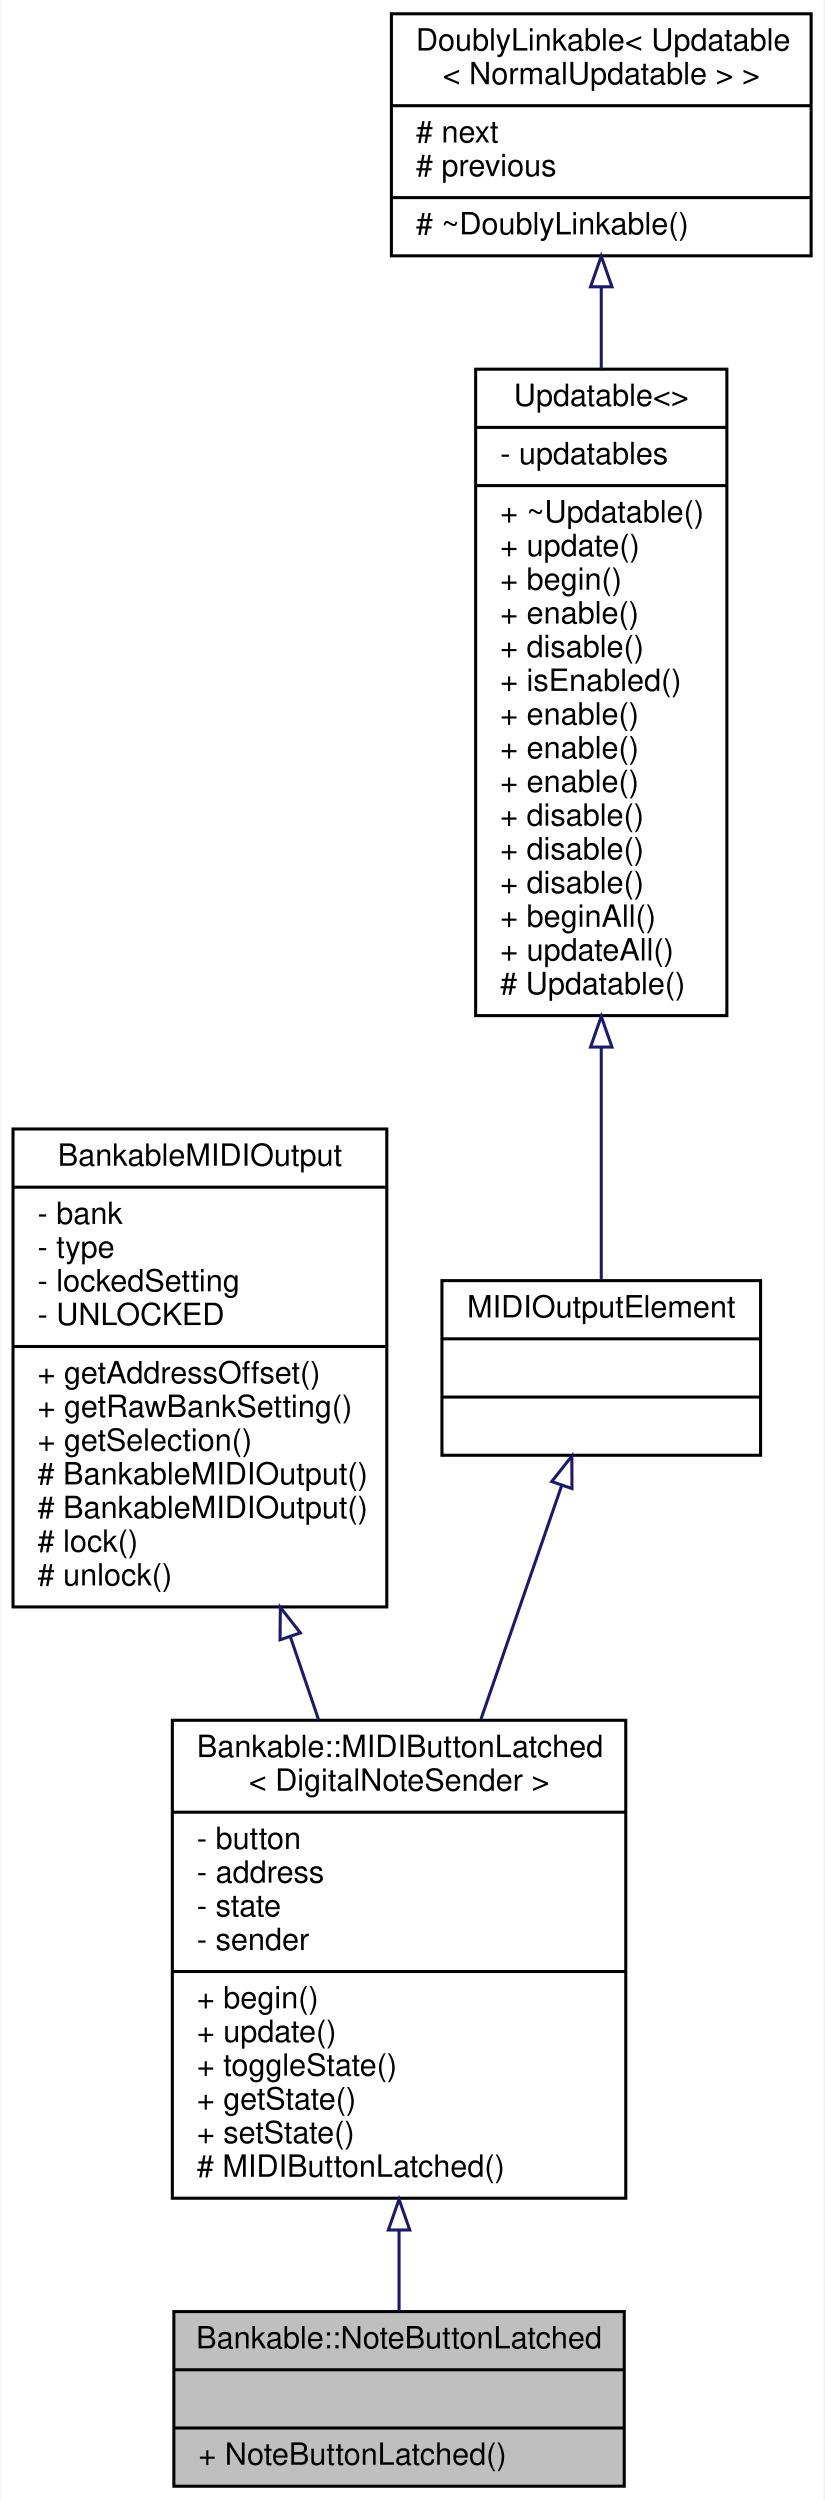
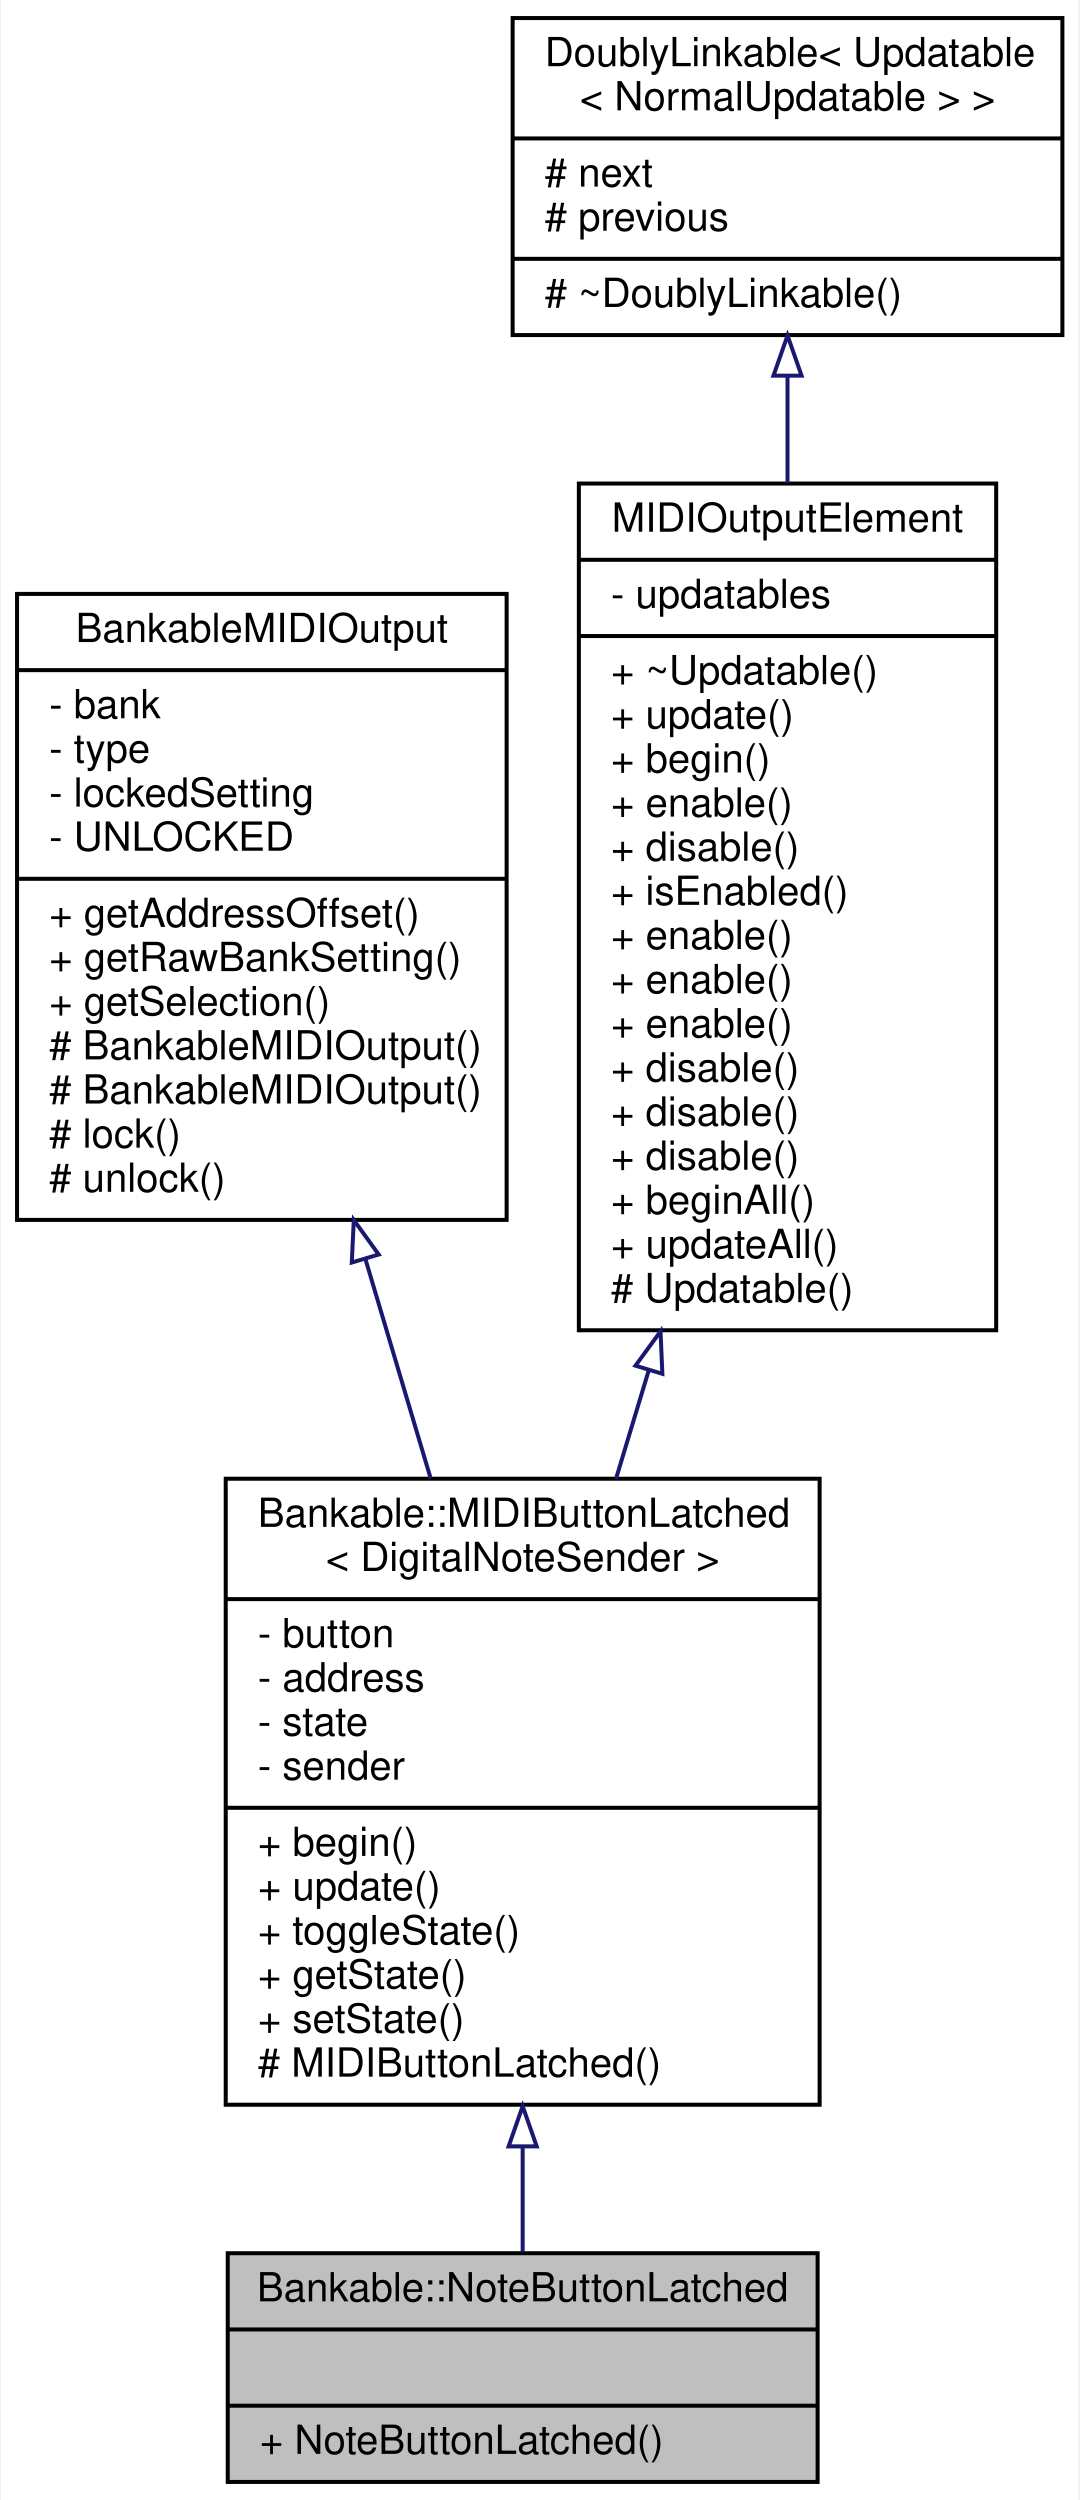
- <svg xmlns="http://www.w3.org/2000/svg" xmlns:xlink="http://www.w3.org/1999/xlink" width="269pt" height="816pt" viewBox="0.00 0.00 268.50 816.00">
-   <g id="graph0" class="graph" transform="scale(1 1) rotate(0) translate(4 812)">
-     <polygon fill="white" stroke="none" points="-4,4 -4,-812 264.5,-812 264.5,4 -4,4" />
+ <svg xmlns="http://www.w3.org/2000/svg" xmlns:xlink="http://www.w3.org/1999/xlink" width="269pt" height="623pt" viewBox="0.00 0.00 268.50 623.00">
+   <g id="graph0" class="graph" transform="scale(1 1) rotate(0) translate(4 619)">
+     <polygon fill="white" stroke="none" points="-4,4 -4,-619 264.5,-619 264.5,4 -4,4" />
    <g id="node1" class="node">
      <g id="a_node1">
        <a xlink:title="A class of MIDIOutputElements that read the input of a momentary push button, and send out MIDI Note ...">
          <polygon fill="#bfbfbf" stroke="black" points="52.5,-0.5 52.5,-57.5 199.5,-57.5 199.5,-0.5 52.5,-0.5" />
          <text text-anchor="middle" x="126" y="-45.5" font-family="Helvetica,sans-Serif" font-size="10.00">Bankable::NoteButtonLatched</text>
          <polyline fill="none" stroke="black" points="52.5,-38.5 199.5,-38.5 " />
          <text text-anchor="middle" x="126" y="-26.5" font-family="Helvetica,sans-Serif" font-size="10.00"> </text>
          <polyline fill="none" stroke="black" points="52.5,-19.5 199.5,-19.5 " />
          <text text-anchor="start" x="60.5" y="-7.5" font-family="Helvetica,sans-Serif" font-size="10.00">+ NoteButtonLatched()</text>
        </a>
      </g>
    </g>
    <g id="node2" class="node">
      <g id="a_node2">
        <a xlink:href="../../df/dca/classBankable_1_1MIDIButtonLatched.html" target="_top" xlink:title=" ">
          <polygon fill="white" stroke="black" points="52,-94.5 52,-250.5 200,-250.5 200,-94.5 52,-94.5" />
          <text text-anchor="start" x="60" y="-238.5" font-family="Helvetica,sans-Serif" font-size="10.00">Bankable::MIDIButtonLatched</text>
          <text text-anchor="middle" x="126" y="-227.5" font-family="Helvetica,sans-Serif" font-size="10.00">&lt; DigitalNoteSender &gt;</text>
          <polyline fill="none" stroke="black" points="52,-220.5 200,-220.5 " />
          <text text-anchor="start" x="60" y="-208.5" font-family="Helvetica,sans-Serif" font-size="10.00">- button</text>
          <text text-anchor="start" x="60" y="-197.5" font-family="Helvetica,sans-Serif" font-size="10.00">- address</text>
          <text text-anchor="start" x="60" y="-186.5" font-family="Helvetica,sans-Serif" font-size="10.00">- state</text>
          <text text-anchor="start" x="60" y="-175.5" font-family="Helvetica,sans-Serif" font-size="10.00">- sender</text>
          <polyline fill="none" stroke="black" points="52,-168.5 200,-168.5 " />
          <text text-anchor="start" x="60" y="-156.5" font-family="Helvetica,sans-Serif" font-size="10.00">+ begin()</text>
          <text text-anchor="start" x="60" y="-145.5" font-family="Helvetica,sans-Serif" font-size="10.00">+ update()</text>
          <text text-anchor="start" x="60" y="-134.5" font-family="Helvetica,sans-Serif" font-size="10.00">+ toggleState()</text>
          <text text-anchor="start" x="60" y="-123.5" font-family="Helvetica,sans-Serif" font-size="10.00">+ getState()</text>
          <text text-anchor="start" x="60" y="-112.5" font-family="Helvetica,sans-Serif" font-size="10.00">+ setState()</text>
          <text text-anchor="start" x="60" y="-101.5" font-family="Helvetica,sans-Serif" font-size="10.00"># MIDIButtonLatched()</text>
        </a>
      </g>
    </g>
    <g id="edge1" class="edge">
      <path fill="none" stroke="midnightblue" d="M126,-83.838C126,-74.477 126,-65.536 126,-57.724" />
      <polygon fill="none" stroke="midnightblue" points="122.5,-84.126 126,-94.126 129.5,-84.126 122.5,-84.126" />
    </g>
    <g id="node3" class="node">
      <g id="a_node3">
        <a xlink:href="../../d3/d43/classBankableMIDIOutput.html" target="_top" xlink:title="A base class for all MIDIOutputElement::s that can be banked.">
-           <polygon fill="white" stroke="black" points="0,-287.5 0,-443.5 122,-443.5 122,-287.5 0,-287.5" />
-           <text text-anchor="middle" x="61" y="-431.5" font-family="Helvetica,sans-Serif" font-size="10.00">BankableMIDIOutput</text>
-           <polyline fill="none" stroke="black" points="0,-424.5 122,-424.5 " />
-           <text text-anchor="start" x="8" y="-412.5" font-family="Helvetica,sans-Serif" font-size="10.00">- bank</text>
-           <text text-anchor="start" x="8" y="-401.5" font-family="Helvetica,sans-Serif" font-size="10.00">- type</text>
-           <text text-anchor="start" x="8" y="-390.5" font-family="Helvetica,sans-Serif" font-size="10.00">- lockedSetting</text>
-           <text text-anchor="start" x="8" y="-379.5" font-family="Helvetica,sans-Serif" font-size="10.00">- UNLOCKED</text>
-           <polyline fill="none" stroke="black" points="0,-372.5 122,-372.5 " />
-           <text text-anchor="start" x="8" y="-360.5" font-family="Helvetica,sans-Serif" font-size="10.00">+ getAddressOffset()</text>
-           <text text-anchor="start" x="8" y="-349.5" font-family="Helvetica,sans-Serif" font-size="10.00">+ getRawBankSetting()</text>
-           <text text-anchor="start" x="8" y="-338.5" font-family="Helvetica,sans-Serif" font-size="10.00">+ getSelection()</text>
-           <text text-anchor="start" x="8" y="-327.5" font-family="Helvetica,sans-Serif" font-size="10.00"># BankableMIDIOutput()</text>
-           <text text-anchor="start" x="8" y="-316.5" font-family="Helvetica,sans-Serif" font-size="10.00"># BankableMIDIOutput()</text>
-           <text text-anchor="start" x="8" y="-305.5" font-family="Helvetica,sans-Serif" font-size="10.00"># lock()</text>
-           <text text-anchor="start" x="8" y="-294.5" font-family="Helvetica,sans-Serif" font-size="10.00"># unlock()</text>
+           <polygon fill="white" stroke="black" points="0,-315 0,-471 122,-471 122,-315 0,-315" />
+           <text text-anchor="middle" x="61" y="-459" font-family="Helvetica,sans-Serif" font-size="10.00">BankableMIDIOutput</text>
+           <polyline fill="none" stroke="black" points="0,-452 122,-452 " />
+           <text text-anchor="start" x="8" y="-440" font-family="Helvetica,sans-Serif" font-size="10.00">- bank</text>
+           <text text-anchor="start" x="8" y="-429" font-family="Helvetica,sans-Serif" font-size="10.00">- type</text>
+           <text text-anchor="start" x="8" y="-418" font-family="Helvetica,sans-Serif" font-size="10.00">- lockedSetting</text>
+           <text text-anchor="start" x="8" y="-407" font-family="Helvetica,sans-Serif" font-size="10.00">- UNLOCKED</text>
+           <polyline fill="none" stroke="black" points="0,-400 122,-400 " />
+           <text text-anchor="start" x="8" y="-388" font-family="Helvetica,sans-Serif" font-size="10.00">+ getAddressOffset()</text>
+           <text text-anchor="start" x="8" y="-377" font-family="Helvetica,sans-Serif" font-size="10.00">+ getRawBankSetting()</text>
+           <text text-anchor="start" x="8" y="-366" font-family="Helvetica,sans-Serif" font-size="10.00">+ getSelection()</text>
+           <text text-anchor="start" x="8" y="-355" font-family="Helvetica,sans-Serif" font-size="10.00"># BankableMIDIOutput()</text>
+           <text text-anchor="start" x="8" y="-344" font-family="Helvetica,sans-Serif" font-size="10.00"># BankableMIDIOutput()</text>
+           <text text-anchor="start" x="8" y="-333" font-family="Helvetica,sans-Serif" font-size="10.00"># lock()</text>
+           <text text-anchor="start" x="8" y="-322" font-family="Helvetica,sans-Serif" font-size="10.00"># unlock()</text>
        </a>
      </g>
    </g>
    <g id="edge2" class="edge">
-       <path fill="none" stroke="midnightblue" d="M90.56,-277.639C93.627,-268.626 96.73,-259.509 99.757,-250.614" />
-       <polygon fill="none" stroke="midnightblue" points="87.159,-276.769 87.251,-287.364 93.786,-279.024 87.159,-276.769" />
+       <path fill="none" stroke="midnightblue" d="M86.863,-305.061C92.22,-287.053 97.828,-268.201 103.071,-250.576" />
+       <polygon fill="none" stroke="midnightblue" points="83.413,-304.382 83.917,-314.965 90.123,-306.378 83.413,-304.382" />
    </g>
    <g id="node4" class="node">
      <g id="a_node4">
-         <a xlink:href="../../dc/dc9/structMIDIOutputElement.html" target="_top" xlink:title=" ">
-           <polygon fill="white" stroke="black" points="140,-337 140,-394 244,-394 244,-337 140,-337" />
-           <text text-anchor="middle" x="192" y="-382" font-family="Helvetica,sans-Serif" font-size="10.00">MIDIOutputElement</text>
-           <polyline fill="none" stroke="black" points="140,-375 244,-375 " />
-           <text text-anchor="middle" x="192" y="-363" font-family="Helvetica,sans-Serif" font-size="10.00"> </text>
-           <polyline fill="none" stroke="black" points="140,-356 244,-356 " />
-           <text text-anchor="middle" x="192" y="-344" font-family="Helvetica,sans-Serif" font-size="10.00"> </text>
+         <a xlink:href="../../d5/de0/classUpdatable.html" target="_top" xlink:title=" ">
+           <polygon fill="white" stroke="black" points="140,-287.5 140,-498.5 244,-498.5 244,-287.5 140,-287.5" />
+           <text text-anchor="middle" x="192" y="-486.5" font-family="Helvetica,sans-Serif" font-size="10.00">MIDIOutputElement</text>
+           <polyline fill="none" stroke="black" points="140,-479.5 244,-479.5 " />
+           <text text-anchor="start" x="148" y="-467.5" font-family="Helvetica,sans-Serif" font-size="10.00">- updatables</text>
+           <polyline fill="none" stroke="black" points="140,-460.5 244,-460.5 " />
+           <text text-anchor="start" x="148" y="-448.5" font-family="Helvetica,sans-Serif" font-size="10.00">+ ~Updatable()</text>
+           <text text-anchor="start" x="148" y="-437.5" font-family="Helvetica,sans-Serif" font-size="10.00">+ update()</text>
+           <text text-anchor="start" x="148" y="-426.5" font-family="Helvetica,sans-Serif" font-size="10.00">+ begin()</text>
+           <text text-anchor="start" x="148" y="-415.5" font-family="Helvetica,sans-Serif" font-size="10.00">+ enable()</text>
+           <text text-anchor="start" x="148" y="-404.5" font-family="Helvetica,sans-Serif" font-size="10.00">+ disable()</text>
+           <text text-anchor="start" x="148" y="-393.5" font-family="Helvetica,sans-Serif" font-size="10.00">+ isEnabled()</text>
+           <text text-anchor="start" x="148" y="-382.5" font-family="Helvetica,sans-Serif" font-size="10.00">+ enable()</text>
+           <text text-anchor="start" x="148" y="-371.5" font-family="Helvetica,sans-Serif" font-size="10.00">+ enable()</text>
+           <text text-anchor="start" x="148" y="-360.5" font-family="Helvetica,sans-Serif" font-size="10.00">+ enable()</text>
+           <text text-anchor="start" x="148" y="-349.5" font-family="Helvetica,sans-Serif" font-size="10.00">+ disable()</text>
+           <text text-anchor="start" x="148" y="-338.5" font-family="Helvetica,sans-Serif" font-size="10.00">+ disable()</text>
+           <text text-anchor="start" x="148" y="-327.5" font-family="Helvetica,sans-Serif" font-size="10.00">+ disable()</text>
+           <text text-anchor="start" x="148" y="-316.5" font-family="Helvetica,sans-Serif" font-size="10.00">+ beginAll()</text>
+           <text text-anchor="start" x="148" y="-305.5" font-family="Helvetica,sans-Serif" font-size="10.00">+ updateAll()</text>
+           <text text-anchor="start" x="148" y="-294.5" font-family="Helvetica,sans-Serif" font-size="10.00"># Updatable()</text>
        </a>
      </g>
    </g>
    <g id="edge3" class="edge">
-       <path fill="none" stroke="midnightblue" d="M179.118,-327.221C171.601,-305.467 161.832,-277.196 152.725,-250.841" />
-       <polygon fill="none" stroke="midnightblue" points="175.829,-328.418 182.403,-336.727 182.445,-326.132 175.829,-328.418" />
+       <path fill="none" stroke="midnightblue" d="M157.46,-277.653C154.686,-268.47 151.927,-259.334 149.261,-250.507" />
+       <polygon fill="none" stroke="midnightblue" points="154.111,-278.669 160.353,-287.23 160.812,-276.645 154.111,-278.669" />
    </g>
    <g id="node5" class="node">
      <g id="a_node5">
-         <a xlink:href="../../d5/de0/classUpdatable.html" target="_top" xlink:title=" ">
-           <polygon fill="white" stroke="black" points="151,-480.5 151,-691.5 233,-691.5 233,-480.5 151,-480.5" />
-           <text text-anchor="middle" x="192" y="-679.5" font-family="Helvetica,sans-Serif" font-size="10.00">Updatable&lt;&gt;</text>
-           <polyline fill="none" stroke="black" points="151,-672.5 233,-672.5 " />
-           <text text-anchor="start" x="159" y="-660.5" font-family="Helvetica,sans-Serif" font-size="10.00">- updatables</text>
-           <polyline fill="none" stroke="black" points="151,-653.5 233,-653.5 " />
-           <text text-anchor="start" x="159" y="-641.5" font-family="Helvetica,sans-Serif" font-size="10.00">+ ~Updatable()</text>
-           <text text-anchor="start" x="159" y="-630.5" font-family="Helvetica,sans-Serif" font-size="10.00">+ update()</text>
-           <text text-anchor="start" x="159" y="-619.5" font-family="Helvetica,sans-Serif" font-size="10.00">+ begin()</text>
-           <text text-anchor="start" x="159" y="-608.5" font-family="Helvetica,sans-Serif" font-size="10.00">+ enable()</text>
-           <text text-anchor="start" x="159" y="-597.5" font-family="Helvetica,sans-Serif" font-size="10.00">+ disable()</text>
-           <text text-anchor="start" x="159" y="-586.5" font-family="Helvetica,sans-Serif" font-size="10.00">+ isEnabled()</text>
-           <text text-anchor="start" x="159" y="-575.5" font-family="Helvetica,sans-Serif" font-size="10.00">+ enable()</text>
-           <text text-anchor="start" x="159" y="-564.5" font-family="Helvetica,sans-Serif" font-size="10.00">+ enable()</text>
-           <text text-anchor="start" x="159" y="-553.5" font-family="Helvetica,sans-Serif" font-size="10.00">+ enable()</text>
-           <text text-anchor="start" x="159" y="-542.5" font-family="Helvetica,sans-Serif" font-size="10.00">+ disable()</text>
-           <text text-anchor="start" x="159" y="-531.5" font-family="Helvetica,sans-Serif" font-size="10.00">+ disable()</text>
-           <text text-anchor="start" x="159" y="-520.5" font-family="Helvetica,sans-Serif" font-size="10.00">+ disable()</text>
-           <text text-anchor="start" x="159" y="-509.5" font-family="Helvetica,sans-Serif" font-size="10.00">+ beginAll()</text>
-           <text text-anchor="start" x="159" y="-498.5" font-family="Helvetica,sans-Serif" font-size="10.00">+ updateAll()</text>
-           <text text-anchor="start" x="159" y="-487.5" font-family="Helvetica,sans-Serif" font-size="10.00"># Updatable()</text>
+         <a xlink:href="../../d4/d23/classDoublyLinkable.html" target="_top" xlink:title=" ">
+           <polygon fill="white" stroke="black" points="123.5,-535.5 123.5,-614.5 260.5,-614.5 260.5,-535.5 123.5,-535.5" />
+           <text text-anchor="start" x="131.5" y="-602.5" font-family="Helvetica,sans-Serif" font-size="10.00">DoublyLinkable&lt; Updatable</text>
+           <text text-anchor="middle" x="192" y="-591.5" font-family="Helvetica,sans-Serif" font-size="10.00">&lt; NormalUpdatable &gt; &gt;</text>
+           <polyline fill="none" stroke="black" points="123.5,-584.5 260.5,-584.5 " />
+           <text text-anchor="start" x="131.5" y="-572.5" font-family="Helvetica,sans-Serif" font-size="10.00"># next</text>
+           <text text-anchor="start" x="131.5" y="-561.5" font-family="Helvetica,sans-Serif" font-size="10.00"># previous</text>
+           <polyline fill="none" stroke="black" points="123.5,-554.5 260.5,-554.5 " />
+           <text text-anchor="start" x="131.5" y="-542.5" font-family="Helvetica,sans-Serif" font-size="10.00"># ~DoublyLinkable()</text>
        </a>
      </g>
    </g>
    <g id="edge4" class="edge">
-       <path fill="none" stroke="midnightblue" d="M192,-470.176C192,-441.775 192,-413.878 192,-394.189" />
-       <polygon fill="none" stroke="midnightblue" points="188.5,-470.23 192,-480.23 195.5,-470.23 188.5,-470.23" />
-     </g>
-     <g id="node6" class="node">
-       <g id="a_node6">
-         <a xlink:href="../../d4/d23/classDoublyLinkable.html" target="_top" xlink:title=" ">
-           <polygon fill="white" stroke="black" points="123.5,-728.5 123.5,-807.5 260.5,-807.5 260.5,-728.5 123.5,-728.5" />
-           <text text-anchor="start" x="131.5" y="-795.5" font-family="Helvetica,sans-Serif" font-size="10.00">DoublyLinkable&lt; Updatable</text>
-           <text text-anchor="middle" x="192" y="-784.5" font-family="Helvetica,sans-Serif" font-size="10.00">&lt; NormalUpdatable &gt; &gt;</text>
-           <polyline fill="none" stroke="black" points="123.5,-777.5 260.5,-777.5 " />
-           <text text-anchor="start" x="131.5" y="-765.5" font-family="Helvetica,sans-Serif" font-size="10.00"># next</text>
-           <text text-anchor="start" x="131.5" y="-754.5" font-family="Helvetica,sans-Serif" font-size="10.00"># previous</text>
-           <polyline fill="none" stroke="black" points="123.5,-747.5 260.5,-747.5 " />
-           <text text-anchor="start" x="131.5" y="-735.5" font-family="Helvetica,sans-Serif" font-size="10.00"># ~DoublyLinkable()</text>
-         </a>
-       </g>
-     </g>
-     <g id="edge5" class="edge">
-       <path fill="none" stroke="midnightblue" d="M192,-718.16C192,-709.809 192,-700.856 192,-691.694" />
-       <polygon fill="none" stroke="midnightblue" points="188.5,-718.385 192,-728.385 195.5,-718.386 188.5,-718.385" />
+       <path fill="none" stroke="midnightblue" d="M192,-525.16C192,-516.809 192,-507.856 192,-498.694" />
+       <polygon fill="none" stroke="midnightblue" points="188.5,-525.385 192,-535.385 195.5,-525.386 188.5,-525.385" />
    </g>
  </g>
</svg>
